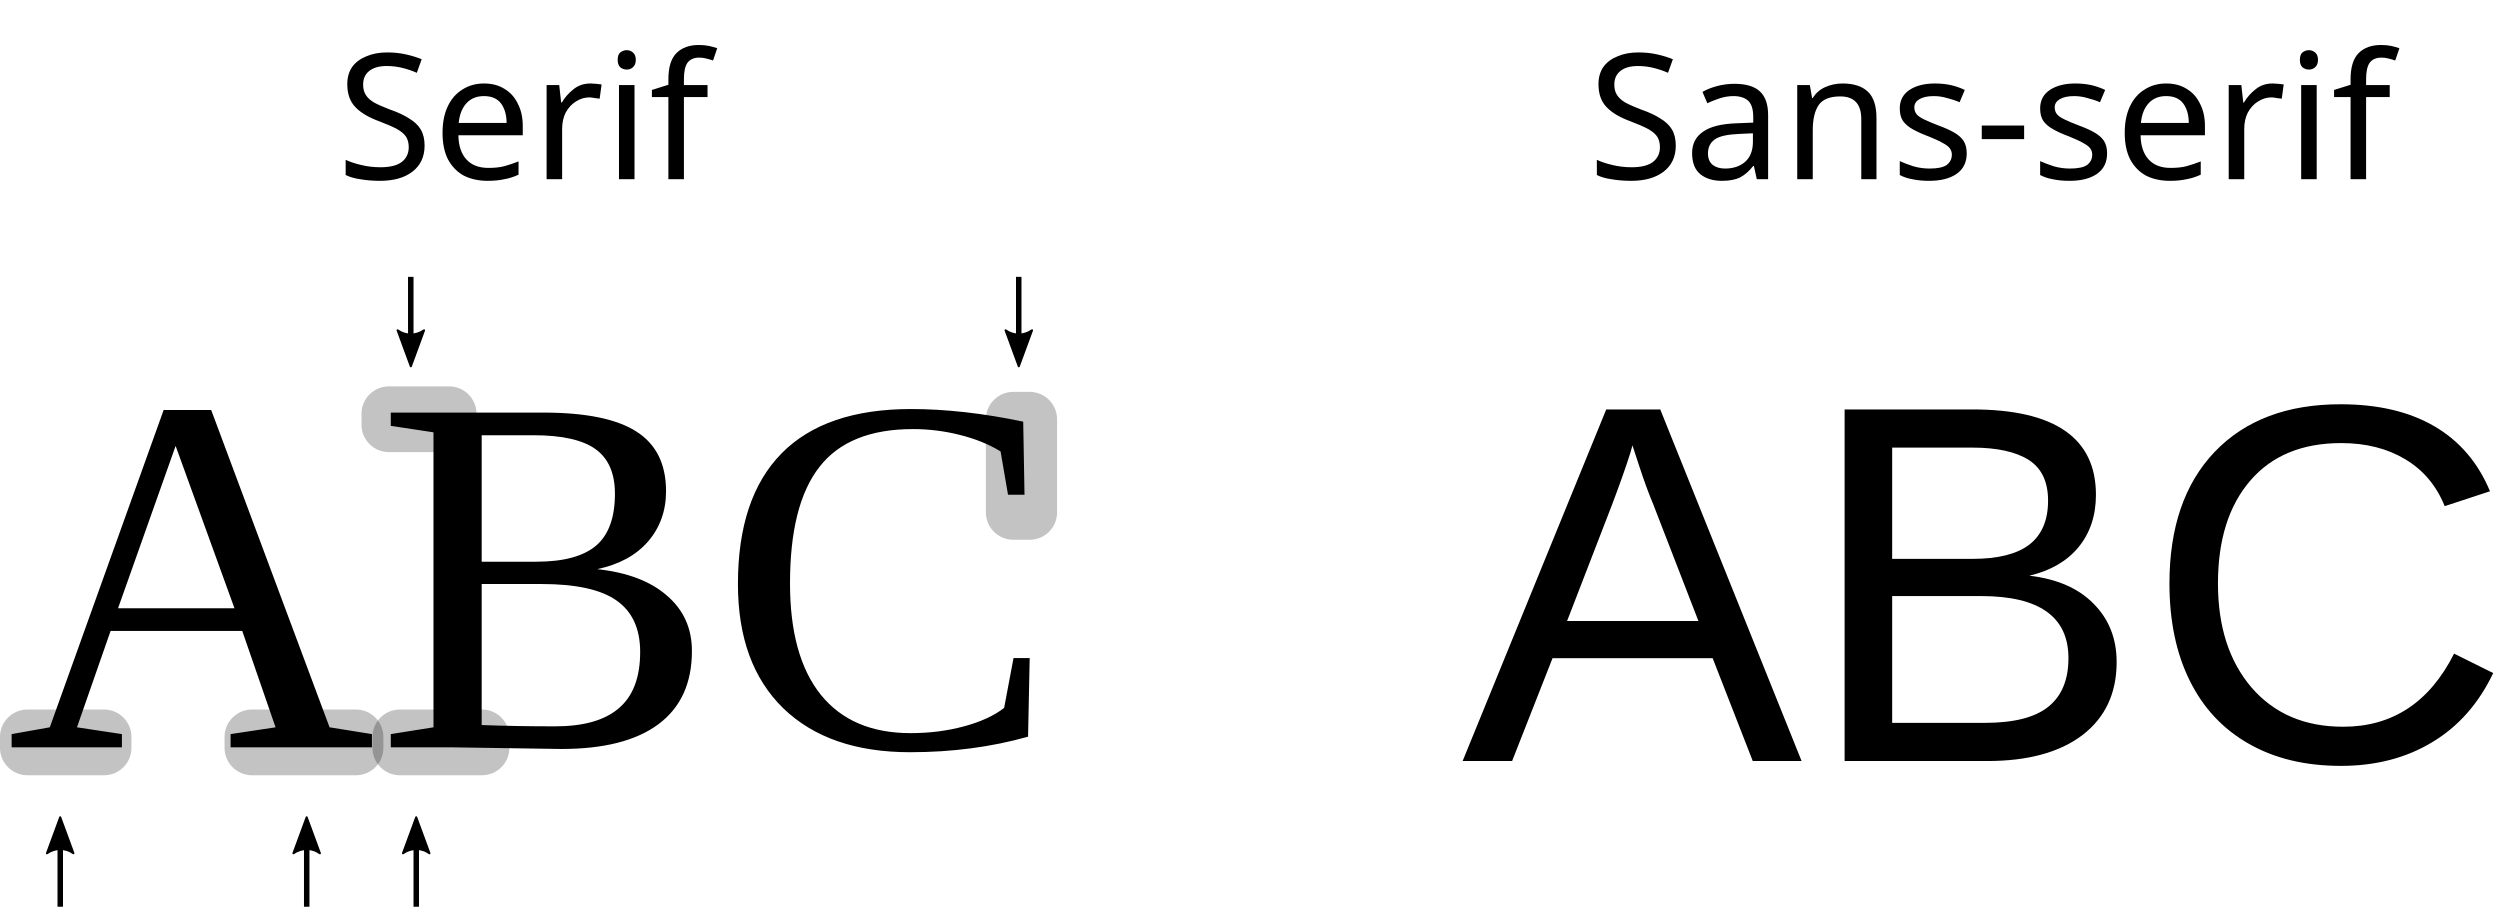
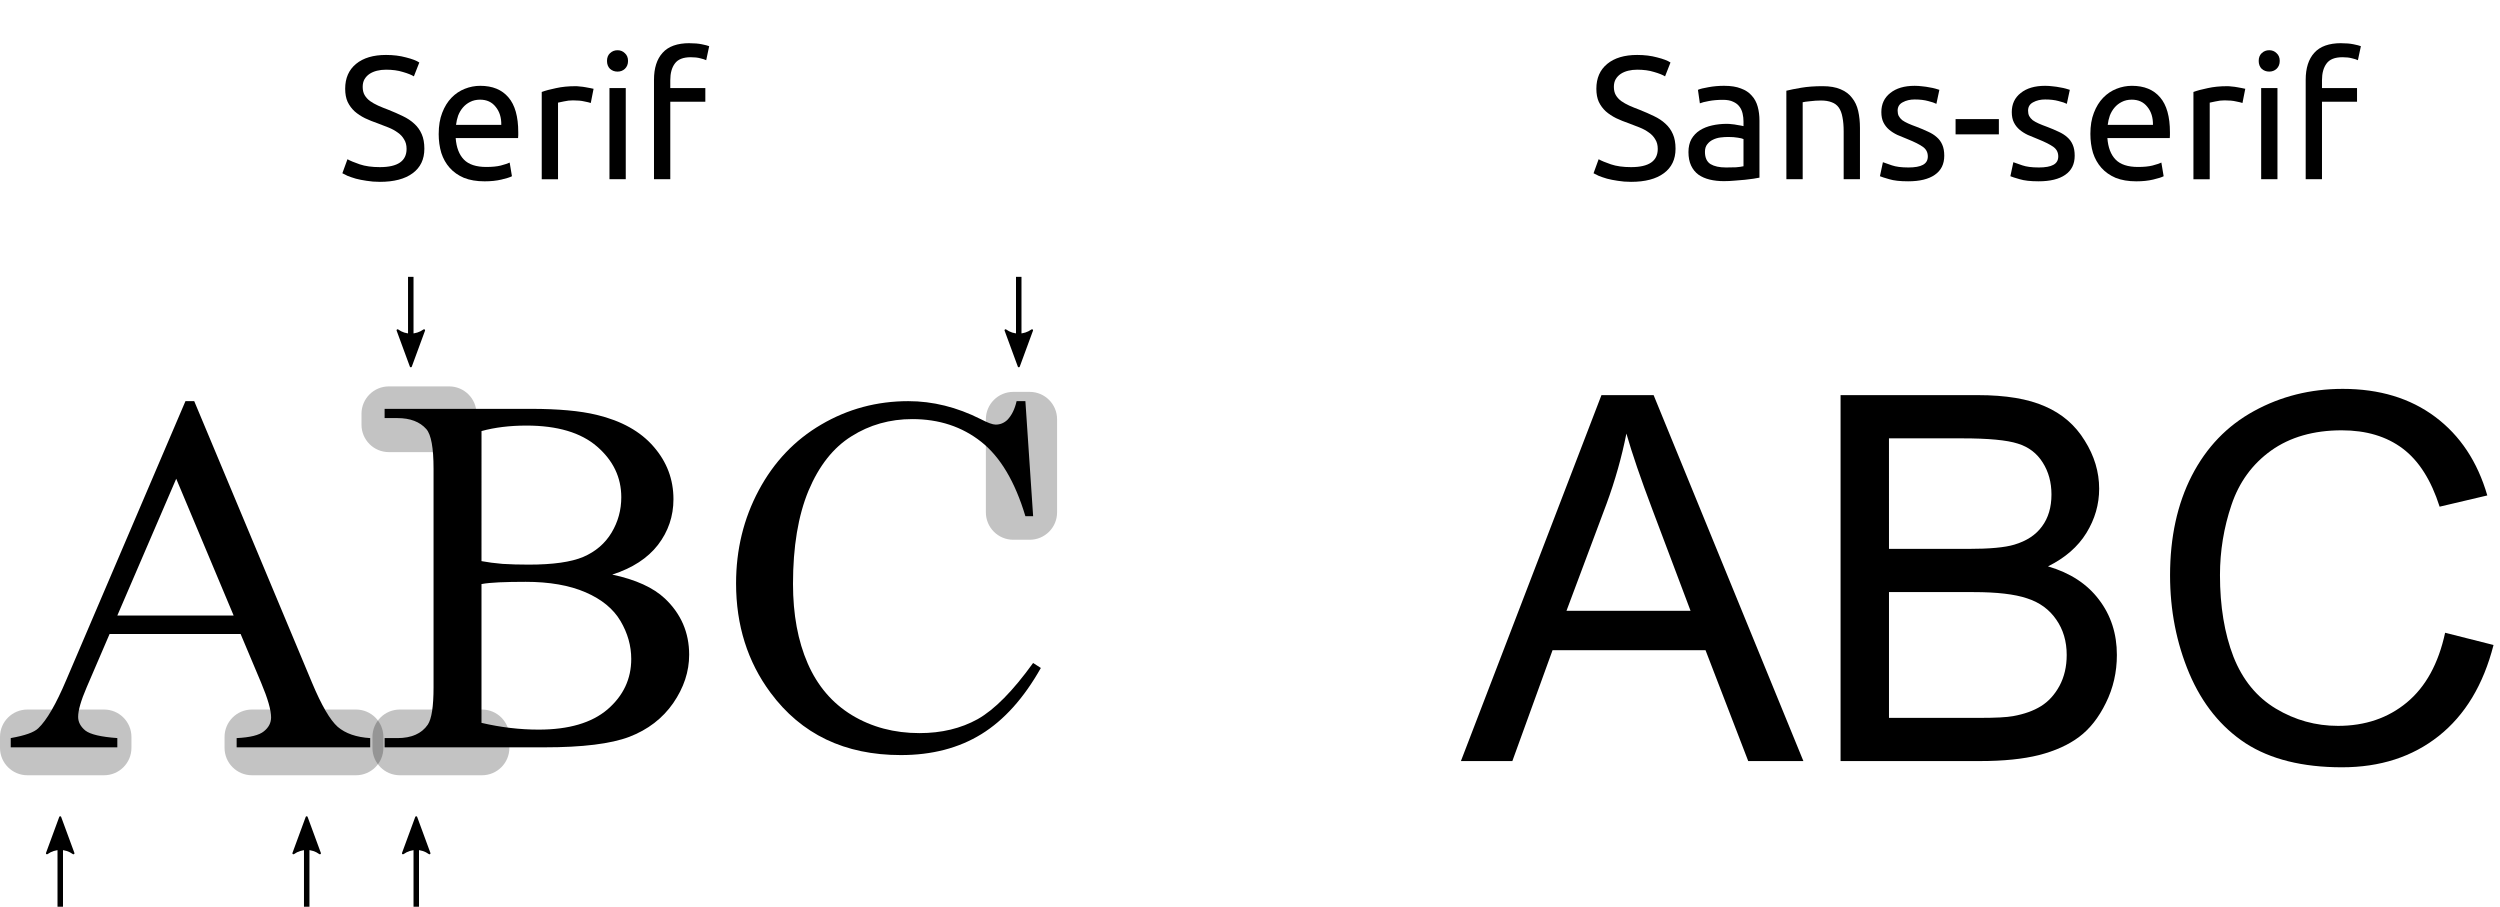
<svg xmlns="http://www.w3.org/2000/svg" width="456.445" height="165.547" viewBox="0 0 120.768 43.801" version="1.1" id="svg8">
  <defs id="defs2">
    <marker style="overflow:visible" id="marker5405" refX="0" refY="0" orient="auto">
      <path transform="scale(0.6)" d="M 8.719,4.034 -2.207,0.016 8.719,-4.002 c -1.745,2.372 -1.735,5.617 -6e-7,8.035 z" style="fill:#000000;fill-opacity:1;fill-rule:evenodd;stroke:#000000;stroke-width:0.625;stroke-linejoin:round;stroke-opacity:1" id="path5403" />
    </marker>
    <marker style="overflow:visible" id="marker5347" refX="0" refY="0" orient="auto">
      <path transform="scale(0.6)" d="M 8.719,4.034 -2.207,0.016 8.719,-4.002 c -1.745,2.372 -1.735,5.617 -6e-7,8.035 z" style="fill:#000000;fill-opacity:1;fill-rule:evenodd;stroke:#000000;stroke-width:0.625;stroke-linejoin:round;stroke-opacity:1" id="path5345" />
    </marker>
    <marker orient="auto" refY="0" refX="0" id="marker5289" style="overflow:visible">
      <path id="path5287" style="fill:#000000;fill-opacity:1;fill-rule:evenodd;stroke:#000000;stroke-width:0.625;stroke-linejoin:round;stroke-opacity:1" d="M 8.719,4.034 -2.207,0.016 8.719,-4.002 c -1.745,2.372 -1.735,5.617 -6e-7,8.035 z" transform="scale(0.6)" />
    </marker>
    <marker style="overflow:visible" id="marker5223" refX="0" refY="0" orient="auto">
      <path transform="scale(-0.6)" d="M 8.719,4.034 -2.207,0.016 8.719,-4.002 c -1.745,2.372 -1.735,5.617 -6e-7,8.035 z" style="fill:#000000;fill-opacity:1;fill-rule:evenodd;stroke:#000000;stroke-width:0.625;stroke-linejoin:round;stroke-opacity:1" id="path5221" />
    </marker>
    <marker style="overflow:visible" id="marker5089" refX="0" refY="0" orient="auto">
      <path transform="scale(-0.6)" d="M 8.719,4.034 -2.207,0.016 8.719,-4.002 c -1.745,2.372 -1.735,5.617 -6e-7,8.035 z" style="fill:#000000;fill-opacity:1;fill-rule:evenodd;stroke:#000000;stroke-width:0.625;stroke-linejoin:round;stroke-opacity:1" id="path5087" />
    </marker>
    <marker style="overflow:visible" id="marker5005" refX="0" refY="0" orient="auto">
      <path transform="scale(0.6)" d="M 8.719,4.034 -2.207,0.016 8.719,-4.002 c -1.745,2.372 -1.735,5.617 -6e-7,8.035 z" style="fill:#000000;fill-opacity:1;fill-rule:evenodd;stroke:#000000;stroke-width:0.625;stroke-linejoin:round;stroke-opacity:1" id="path5003" />
    </marker>
    <marker orient="auto" refY="0" refX="0" id="Arrow2Mstart" style="overflow:visible">
      <path id="path4575" style="fill:#000000;fill-opacity:1;fill-rule:evenodd;stroke:#000000;stroke-width:0.625;stroke-linejoin:round;stroke-opacity:1" d="M 8.719,4.034 -2.207,0.016 8.719,-4.002 c -1.745,2.372 -1.735,5.617 -6e-7,8.035 z" transform="scale(0.6)" />
    </marker>
    <marker style="overflow:visible" id="marker4969" refX="0" refY="0" orient="auto">
      <path transform="matrix(-1.1,0,0,-1.1,-1.1,0)" d="M 8.719,4.034 -2.207,0.016 8.719,-4.002 c -1.745,2.372 -1.735,5.617 -6e-7,8.035 z" style="fill:#000000;fill-opacity:1;fill-rule:evenodd;stroke:#000000;stroke-width:0.625;stroke-linejoin:round;stroke-opacity:1" id="path4967" />
    </marker>
    <marker style="overflow:visible" id="marker4907" refX="0" refY="0" orient="auto">
      <path transform="matrix(-1.1,0,0,-1.1,-1.1,0)" d="M 8.719,4.034 -2.207,0.016 8.719,-4.002 c -1.745,2.372 -1.735,5.617 -6e-7,8.035 z" style="fill:#000000;fill-opacity:1;fill-rule:evenodd;stroke:#000000;stroke-width:0.625;stroke-linejoin:round;stroke-opacity:1" id="path4905" />
    </marker>
  </defs>
  <g id="layer1" transform="translate(0.2645823,-8.459517)">
-     <text xml:space="preserve" style="font-style:normal;font-variant:normal;font-weight:normal;font-stretch:normal;font-size:10.012px;line-height:12.515px;font-family:Ubuntu;-inkscape-font-specification:'Ubuntu, Normal';text-align:start;letter-spacing:0px;word-spacing:0px;writing-mode:lr-tb;text-anchor:start;fill:#000000;fill-opacity:1;stroke:none;stroke-width:0.501px;stroke-linecap:butt;stroke-linejoin:miter;stroke-opacity:1" x="70.345" y="45.224" id="text3684">
-       <tspan id="tspan3682" x="70.345" y="45.224" style="font-style:normal;font-variant:normal;font-weight:normal;font-stretch:normal;font-size:24.694px;font-family:Arial;-inkscape-font-specification:'Arial, Normal';font-variant-ligatures:normal;font-variant-caps:normal;font-variant-numeric:normal;font-feature-settings:normal;text-align:start;writing-mode:lr-tb;text-anchor:start;stroke-width:0.501px">ABC</tspan>
-     </text>
-     <text xml:space="preserve" style="font-style:normal;font-variant:normal;font-weight:normal;font-stretch:normal;font-size:9.231px;line-height:11.538px;font-family:Ubuntu;-inkscape-font-specification:'Ubuntu, Normal';text-align:start;letter-spacing:0px;word-spacing:0px;writing-mode:lr-tb;text-anchor:start;fill:#000000;fill-opacity:1;stroke:none;stroke-width:0.462px;stroke-linecap:butt;stroke-linejoin:miter;stroke-opacity:1" x="0.061" y="44.561" id="text3684-9">
-       <tspan id="tspan3682-6" x="0.061" y="44.561" style="font-style:normal;font-variant:normal;font-weight:normal;font-stretch:normal;font-size:24.694px;font-family:'Times New Roman';-inkscape-font-specification:'Times New Roman, Normal';font-variant-ligatures:normal;font-variant-caps:normal;font-variant-numeric:normal;font-feature-settings:normal;text-align:start;writing-mode:lr-tb;text-anchor:start;stroke-width:0.462px">ABC</tspan>
-     </text>
-     <text xml:space="preserve" style="font-style:normal;font-variant:normal;font-weight:normal;font-stretch:normal;font-size:5.292px;line-height:6.615px;font-family:Ubuntu;-inkscape-font-specification:'Ubuntu, Normal';text-align:start;letter-spacing:0px;word-spacing:0px;writing-mode:lr-tb;text-anchor:start;fill:#000000;fill-opacity:1;stroke:none;stroke-width:0.265px;stroke-linecap:butt;stroke-linejoin:miter;stroke-opacity:1" x="15.998" y="17.117" id="text3708">
-       <tspan id="tspan3706" x="15.998" y="17.117" style="font-style:normal;font-variant:normal;font-weight:normal;font-stretch:normal;font-size:8.467px;font-family:Ubuntu;-inkscape-font-specification:'Ubuntu, Normal';font-variant-ligatures:normal;font-variant-caps:normal;font-variant-numeric:normal;font-feature-settings:normal;text-align:start;writing-mode:lr-tb;text-anchor:start;stroke-width:0.265px">Serif</tspan>
-     </text>
-     <text xml:space="preserve" style="font-style:normal;font-variant:normal;font-weight:normal;font-stretch:normal;font-size:5.292px;line-height:6.615px;font-family:Ubuntu;-inkscape-font-specification:'Ubuntu, Normal';text-align:start;letter-spacing:0px;word-spacing:0px;writing-mode:lr-tb;text-anchor:start;fill:#000000;fill-opacity:1;stroke:none;stroke-width:0.265px;stroke-linecap:butt;stroke-linejoin:miter;stroke-opacity:1" x="76.439" y="17.117" id="text3708-4">
-       <tspan id="tspan3706-9" x="76.439" y="17.117" style="font-style:normal;font-variant:normal;font-weight:normal;font-stretch:normal;font-size:8.467px;font-family:Ubuntu;-inkscape-font-specification:'Ubuntu, Normal';font-variant-ligatures:normal;font-variant-caps:normal;font-variant-numeric:normal;font-feature-settings:normal;text-align:start;writing-mode:lr-tb;text-anchor:start;stroke-width:0.265px">Sans-serif</tspan>
-     </text>
+     <g aria-label="ABC" style="font-style:normal;font-variant:normal;font-weight:normal;font-stretch:normal;font-size:10.012px;line-height:12.515px;font-family:Ubuntu;-inkscape-font-specification:'Ubuntu, Normal';text-align:start;letter-spacing:0px;word-spacing:0px;writing-mode:lr-tb;text-anchor:start;fill:#000000;fill-opacity:1;stroke:none;stroke-width:0.501px;stroke-linecap:butt;stroke-linejoin:miter;stroke-opacity:1" id="text3684">
+       <path d="m 70.308,45.224 6.789,-17.677 h 2.52 l 7.235,17.677 H 84.187 L 82.125,39.87 h -7.391 l -1.941,5.354 z m 5.1,-7.259 h 5.993 l -1.845,-4.895 q -0.844,-2.231 -1.254,-3.666 -0.338,1.7 -0.953,3.376 z" style="font-style:normal;font-variant:normal;font-weight:normal;font-stretch:normal;font-size:24.694px;font-family:Arial;-inkscape-font-specification:'Arial, Normal';font-variant-ligatures:normal;font-variant-caps:normal;font-variant-numeric:normal;font-feature-settings:normal;text-align:start;writing-mode:lr-tb;text-anchor:start;stroke-width:0.501px" id="path3725" />
+       <path d="M 88.648,45.224 V 27.547 h 6.632 q 2.026,0 3.244,0.543 1.23,0.531 1.917,1.652 0.699,1.109 0.699,2.327 0,1.133 -0.615,2.134 -0.615,1.001 -1.857,1.616 1.604,0.47 2.46,1.604 0.868,1.133 0.868,2.677 0,1.242 -0.531,2.315 -0.518,1.061 -1.29,1.64 -0.772,0.579 -1.941,0.88 -1.158,0.289 -2.846,0.289 z m 2.339,-10.249 h 3.822 q 1.555,0 2.231,-0.205 0.892,-0.265 1.338,-0.88 0.458,-0.615 0.458,-1.543 0,-0.88 -0.422,-1.543 -0.422,-0.675 -1.206,-0.916 -0.784,-0.253 -2.689,-0.253 h -3.533 z m 0,8.163 h 4.401 q 1.133,0 1.592,-0.084 0.808,-0.145 1.35,-0.482 0.543,-0.338 0.892,-0.977 0.35,-0.651 0.35,-1.495 0,-0.989 -0.506,-1.712 -0.506,-0.736 -1.411,-1.025 -0.892,-0.301 -2.58,-0.301 h -4.088 z" style="font-style:normal;font-variant:normal;font-weight:normal;font-stretch:normal;font-size:24.694px;font-family:Arial;-inkscape-font-specification:'Arial, Normal';font-variant-ligatures:normal;font-variant-caps:normal;font-variant-numeric:normal;font-feature-settings:normal;text-align:start;writing-mode:lr-tb;text-anchor:start;stroke-width:0.501px" id="path3727" />
+       <path d="m 117.852,39.026 2.339,0.591 q -0.736,2.882 -2.653,4.401 -1.905,1.507 -4.666,1.507 -2.858,0 -4.654,-1.158 -1.785,-1.17 -2.725,-3.376 -0.928,-2.207 -0.928,-4.739 0,-2.761 1.049,-4.811 1.061,-2.062 3.002,-3.123 1.953,-1.073 4.293,-1.073 2.653,0 4.461,1.35 1.809,1.35 2.52,3.798 l -2.303,0.543 q -0.615,-1.929 -1.785,-2.809 -1.17,-0.88 -2.942,-0.88 -2.038,0 -3.412,0.977 -1.363,0.977 -1.917,2.629 -0.555,1.64 -0.555,3.388 0,2.255 0.651,3.943 0.663,1.676 2.05,2.508 1.387,0.832 3.002,0.832 1.965,0 3.328,-1.133 1.363,-1.133 1.845,-3.364 z" style="font-style:normal;font-variant:normal;font-weight:normal;font-stretch:normal;font-size:24.694px;font-family:Arial;-inkscape-font-specification:'Arial, Normal';font-variant-ligatures:normal;font-variant-caps:normal;font-variant-numeric:normal;font-feature-settings:normal;text-align:start;writing-mode:lr-tb;text-anchor:start;stroke-width:0.501px" id="path3729" />
+     </g>
+     <g aria-label="ABC" style="font-style:normal;font-variant:normal;font-weight:normal;font-stretch:normal;font-size:9.231px;line-height:11.538px;font-family:Ubuntu;-inkscape-font-specification:'Ubuntu, Normal';text-align:start;letter-spacing:0px;word-spacing:0px;writing-mode:lr-tb;text-anchor:start;fill:#000000;fill-opacity:1;stroke:none;stroke-width:0.462px;stroke-linecap:butt;stroke-linejoin:miter;stroke-opacity:1" id="text3684-9">
+       <path d="M 11.359,39.086 H 5.029 l -1.109,2.58 q -0.41,0.953 -0.41,1.423 0,0.374 0.35,0.663 0.362,0.277 1.543,0.362 v 0.446 H 0.254 v -0.446 Q 1.279,43.934 1.58,43.644 2.195,43.065 2.943,41.293 L 8.695,27.836 H 9.117 L 14.808,41.438 q 0.687,1.64 1.242,2.134 0.567,0.482 1.568,0.543 v 0.446 h -6.451 v -0.446 q 0.977,-0.048 1.314,-0.326 0.35,-0.277 0.35,-0.675 0,-0.531 -0.482,-1.676 z M 11.022,38.194 8.248,31.586 5.403,38.194 Z" style="font-style:normal;font-variant:normal;font-weight:normal;font-stretch:normal;font-size:24.694px;font-family:'Times New Roman';-inkscape-font-specification:'Times New Roman, Normal';font-variant-ligatures:normal;font-variant-caps:normal;font-variant-numeric:normal;font-feature-settings:normal;text-align:start;writing-mode:lr-tb;text-anchor:start;stroke-width:0.462px" id="path3732" />
+       <path d="m 29.313,36.217 q 1.7,0.362 2.544,1.158 1.17,1.109 1.17,2.713 0,1.218 -0.772,2.339 -0.772,1.109 -2.122,1.628 -1.338,0.506 -4.1,0.506 h -7.717 v -0.446 h 0.615 q 1.025,0 1.471,-0.651 0.277,-0.422 0.277,-1.797 V 31.104 q 0,-1.519 -0.35,-1.917 -0.47,-0.531 -1.399,-0.531 h -0.615 v -0.446 H 25.383 q 1.977,0 3.171,0.289 1.809,0.434 2.761,1.543 0.953,1.097 0.953,2.532 0,1.23 -0.748,2.207 -0.748,0.965 -2.207,1.435 z m -6.318,-0.651 q 0.446,0.084 1.013,0.133 0.579,0.036 1.266,0.036 1.76,0 2.641,-0.374 0.892,-0.386 1.363,-1.17 0.47,-0.784 0.47,-1.712 0,-1.435 -1.17,-2.448 -1.17,-1.013 -3.412,-1.013 -1.206,0 -2.17,0.265 z m 0,7.813 q 1.399,0.326 2.761,0.326 2.182,0 3.328,-0.977 1.145,-0.989 1.145,-2.436 0,-0.953 -0.518,-1.833 -0.518,-0.88 -1.688,-1.387 -1.17,-0.506 -2.894,-0.506 -0.748,0 -1.278,0.024 -0.531,0.024 -0.856,0.084 z" style="font-style:normal;font-variant:normal;font-weight:normal;font-stretch:normal;font-size:24.694px;font-family:'Times New Roman';-inkscape-font-specification:'Times New Roman, Normal';font-variant-ligatures:normal;font-variant-caps:normal;font-variant-numeric:normal;font-feature-settings:normal;text-align:start;writing-mode:lr-tb;text-anchor:start;stroke-width:0.462px" id="path3734" />
+       <path d="m 49.269,27.836 0.374,5.559 h -0.374 q -0.748,-2.496 -2.134,-3.593 -1.387,-1.097 -3.328,-1.097 -1.628,0 -2.942,0.832 -1.314,0.82 -2.074,2.629 -0.748,1.809 -0.748,4.498 0,2.219 0.711,3.846 0.711,1.628 2.134,2.496 1.435,0.868 3.268,0.868 1.592,0 2.809,-0.675 1.218,-0.687 2.677,-2.713 l 0.374,0.241 q -1.23,2.182 -2.87,3.195 -1.64,1.013 -3.895,1.013 -4.063,0 -6.294,-3.014 -1.664,-2.243 -1.664,-5.281 0,-2.448 1.097,-4.498 1.097,-2.05 3.014,-3.171 1.929,-1.133 4.208,-1.133 1.773,0 3.497,0.868 0.506,0.265 0.723,0.265 0.326,0 0.567,-0.229 0.314,-0.326 0.446,-0.904 z" style="font-style:normal;font-variant:normal;font-weight:normal;font-stretch:normal;font-size:24.694px;font-family:'Times New Roman';-inkscape-font-specification:'Times New Roman, Normal';font-variant-ligatures:normal;font-variant-caps:normal;font-variant-numeric:normal;font-feature-settings:normal;text-align:start;writing-mode:lr-tb;text-anchor:start;stroke-width:0.462px" id="path3736" />
+     </g>
+     <g aria-label="Serif" style="font-style:normal;font-variant:normal;font-weight:normal;font-stretch:normal;font-size:5.292px;line-height:6.615px;font-family:Ubuntu;-inkscape-font-specification:'Ubuntu, Normal';text-align:start;letter-spacing:0px;word-spacing:0px;writing-mode:lr-tb;text-anchor:start;fill:#000000;fill-opacity:1;stroke:none;stroke-width:0.265px;stroke-linecap:butt;stroke-linejoin:miter;stroke-opacity:1" id="text3708">
+       <path d="m 18.089,16.533 q 1.287,0 1.287,-0.881 0,-0.271 -0.119,-0.457 -0.11,-0.195 -0.305,-0.33 -0.195,-0.144 -0.449,-0.246 -0.246,-0.102 -0.525,-0.203 -0.322,-0.11 -0.61,-0.246 -0.288,-0.144 -0.5,-0.33 -0.212,-0.195 -0.339,-0.457 -0.119,-0.262 -0.119,-0.635 0,-0.77 0.525,-1.202 0.525,-0.432 1.448,-0.432 0.533,0 0.965,0.119 0.44,0.11 0.643,0.246 l -0.262,0.669 q -0.178,-0.11 -0.533,-0.212 -0.347,-0.11 -0.813,-0.11 -0.237,0 -0.44,0.051 -0.203,0.051 -0.356,0.152 -0.152,0.102 -0.246,0.262 -0.085,0.152 -0.085,0.364 0,0.237 0.093,0.398 0.093,0.161 0.262,0.288 0.169,0.119 0.389,0.22 0.229,0.102 0.5,0.203 0.381,0.152 0.694,0.305 0.322,0.152 0.55,0.364 0.237,0.212 0.364,0.508 0.127,0.288 0.127,0.703 0,0.77 -0.567,1.185 -0.559,0.415 -1.583,0.415 -0.347,0 -0.643,-0.051 -0.288,-0.042 -0.516,-0.102 -0.229,-0.068 -0.398,-0.135 -0.161,-0.076 -0.254,-0.127 l 0.246,-0.677 q 0.195,0.11 0.593,0.246 0.398,0.135 0.974,0.135 z" style="font-style:normal;font-variant:normal;font-weight:normal;font-stretch:normal;font-size:8.467px;font-family:Ubuntu;-inkscape-font-specification:'Ubuntu, Normal';font-variant-ligatures:normal;font-variant-caps:normal;font-variant-numeric:normal;font-feature-settings:normal;text-align:start;writing-mode:lr-tb;text-anchor:start;stroke-width:0.265px" id="path3760" />
+       <path d="m 20.928,14.925 q 0,-0.584 0.169,-1.016 0.169,-0.44 0.449,-0.728 0.279,-0.288 0.643,-0.432 0.364,-0.144 0.745,-0.144 0.889,0 1.363,0.559 0.474,0.55 0.474,1.685 0,0.051 0,0.135 0,0.076 -0.009,0.144 h -3.014 q 0.051,0.686 0.398,1.041 0.347,0.356 1.084,0.356 0.415,0 0.694,-0.068 0.288,-0.076 0.432,-0.144 l 0.11,0.66 q -0.144,0.076 -0.508,0.161 -0.356,0.085 -0.813,0.085 -0.576,0 -0.999,-0.169 -0.415,-0.178 -0.686,-0.483 -0.271,-0.305 -0.406,-0.72 -0.127,-0.423 -0.127,-0.923 z m 3.023,-0.432 q 0.009,-0.533 -0.271,-0.872 -0.271,-0.347 -0.754,-0.347 -0.271,0 -0.483,0.11 -0.203,0.102 -0.347,0.271 -0.144,0.169 -0.229,0.389 -0.076,0.22 -0.102,0.449 z" style="font-style:normal;font-variant:normal;font-weight:normal;font-stretch:normal;font-size:8.467px;font-family:Ubuntu;-inkscape-font-specification:'Ubuntu, Normal';font-variant-ligatures:normal;font-variant-caps:normal;font-variant-numeric:normal;font-feature-settings:normal;text-align:start;writing-mode:lr-tb;text-anchor:start;stroke-width:0.265px" id="path3762" />
+       <path d="m 27.528,12.622 q 0.102,0 0.229,0.017 0.135,0.009 0.262,0.034 0.127,0.017 0.229,0.042 0.11,0.017 0.161,0.034 l -0.135,0.686 q -0.093,-0.034 -0.313,-0.076 -0.212,-0.051 -0.55,-0.051 -0.22,0 -0.44,0.051 -0.212,0.042 -0.279,0.059 v 3.7 h -0.787 v -4.216 q 0.279,-0.102 0.694,-0.186 0.415,-0.093 0.931,-0.093 z" style="font-style:normal;font-variant:normal;font-weight:normal;font-stretch:normal;font-size:8.467px;font-family:Ubuntu;-inkscape-font-specification:'Ubuntu, Normal';font-variant-ligatures:normal;font-variant-caps:normal;font-variant-numeric:normal;font-feature-settings:normal;text-align:start;writing-mode:lr-tb;text-anchor:start;stroke-width:0.265px" id="path3764" />
+       <path d="m 29.964,17.117 h -0.787 v -4.403 h 0.787 z M 29.566,11.919 q -0.212,0 -0.364,-0.135 -0.144,-0.144 -0.144,-0.381 0,-0.237 0.144,-0.373 0.152,-0.144 0.364,-0.144 0.212,0 0.356,0.144 0.152,0.135 0.152,0.373 0,0.237 -0.152,0.381 -0.144,0.135 -0.356,0.135 z" style="font-style:normal;font-variant:normal;font-weight:normal;font-stretch:normal;font-size:8.467px;font-family:Ubuntu;-inkscape-font-specification:'Ubuntu, Normal';font-variant-ligatures:normal;font-variant-caps:normal;font-variant-numeric:normal;font-feature-settings:normal;text-align:start;writing-mode:lr-tb;text-anchor:start;stroke-width:0.265px" id="path3766" />
+       <path d="m 33.045,10.547 q 0.347,0 0.593,0.051 0.254,0.051 0.356,0.093 l -0.144,0.677 q -0.102,-0.051 -0.288,-0.093 -0.186,-0.051 -0.457,-0.051 -0.55,0 -0.77,0.305 -0.22,0.296 -0.22,0.804 v 0.381 h 1.693 v 0.66 h -1.693 v 3.742 h -0.787 v -4.801 q 0,-0.847 0.415,-1.304 0.415,-0.466 1.304,-0.466 z" style="font-style:normal;font-variant:normal;font-weight:normal;font-stretch:normal;font-size:8.467px;font-family:Ubuntu;-inkscape-font-specification:'Ubuntu, Normal';font-variant-ligatures:normal;font-variant-caps:normal;font-variant-numeric:normal;font-feature-settings:normal;text-align:start;writing-mode:lr-tb;text-anchor:start;stroke-width:0.265px" id="path3768" />
+     </g>
+     <g aria-label="Sans-serif" style="font-style:normal;font-variant:normal;font-weight:normal;font-stretch:normal;font-size:5.292px;line-height:6.615px;font-family:Ubuntu;-inkscape-font-specification:'Ubuntu, Normal';text-align:start;letter-spacing:0px;word-spacing:0px;writing-mode:lr-tb;text-anchor:start;fill:#000000;fill-opacity:1;stroke:none;stroke-width:0.265px;stroke-linecap:butt;stroke-linejoin:miter;stroke-opacity:1" id="text3708-4">
+       <path d="m 78.53,16.533 q 1.287,0 1.287,-0.881 0,-0.271 -0.119,-0.457 -0.11,-0.195 -0.305,-0.33 -0.195,-0.144 -0.449,-0.246 -0.246,-0.102 -0.525,-0.203 -0.322,-0.11 -0.61,-0.246 -0.288,-0.144 -0.5,-0.33 -0.212,-0.195 -0.339,-0.457 -0.119,-0.262 -0.119,-0.635 0,-0.77 0.525,-1.202 0.525,-0.432 1.448,-0.432 0.533,0 0.965,0.119 0.44,0.11 0.643,0.246 l -0.262,0.669 q -0.178,-0.11 -0.533,-0.212 -0.347,-0.11 -0.813,-0.11 -0.237,0 -0.44,0.051 -0.203,0.051 -0.356,0.152 -0.152,0.102 -0.246,0.262 -0.085,0.152 -0.085,0.364 0,0.237 0.093,0.398 0.093,0.161 0.262,0.288 0.169,0.119 0.389,0.22 0.229,0.102 0.5,0.203 0.381,0.152 0.694,0.305 0.322,0.152 0.55,0.364 0.237,0.212 0.364,0.508 0.127,0.288 0.127,0.703 0,0.77 -0.567,1.185 -0.559,0.415 -1.583,0.415 -0.347,0 -0.643,-0.051 -0.288,-0.042 -0.516,-0.102 -0.229,-0.068 -0.398,-0.135 -0.161,-0.076 -0.254,-0.127 l 0.246,-0.677 q 0.195,0.11 0.593,0.246 0.398,0.135 0.974,0.135 z" style="font-style:normal;font-variant:normal;font-weight:normal;font-stretch:normal;font-size:8.467px;font-family:Ubuntu;-inkscape-font-specification:'Ubuntu, Normal';font-variant-ligatures:normal;font-variant-caps:normal;font-variant-numeric:normal;font-feature-settings:normal;text-align:start;writing-mode:lr-tb;text-anchor:start;stroke-width:0.265px" id="path3739" />
+       <path d="m 83.104,16.55 q 0.279,0 0.491,-0.009 0.22,-0.017 0.364,-0.051 v -1.312 q -0.085,-0.042 -0.279,-0.068 -0.186,-0.034 -0.457,-0.034 -0.178,0 -0.381,0.025 -0.195,0.025 -0.364,0.11 -0.161,0.076 -0.271,0.22 -0.11,0.135 -0.11,0.364 0,0.423 0.271,0.593 0.271,0.161 0.737,0.161 z m -0.068,-3.945 q 0.474,0 0.796,0.127 0.33,0.119 0.525,0.347 0.203,0.22 0.288,0.533 0.085,0.305 0.085,0.677 v 2.752 q -0.102,0.017 -0.288,0.051 -0.178,0.025 -0.406,0.051 -0.229,0.025 -0.5,0.042 -0.262,0.025 -0.525,0.025 -0.373,0 -0.686,-0.076 -0.313,-0.076 -0.542,-0.237 -0.229,-0.169 -0.356,-0.44 -0.127,-0.271 -0.127,-0.652 0,-0.364 0.144,-0.627 0.152,-0.262 0.406,-0.423 0.254,-0.161 0.593,-0.237 0.339,-0.076 0.711,-0.076 0.119,0 0.246,0.017 0.127,0.009 0.237,0.034 0.119,0.017 0.203,0.034 0.085,0.017 0.119,0.025 v -0.22 q 0,-0.195 -0.042,-0.381 -0.042,-0.195 -0.152,-0.339 -0.11,-0.152 -0.305,-0.237 -0.186,-0.093 -0.491,-0.093 -0.389,0 -0.686,0.059 -0.288,0.051 -0.432,0.11 l -0.093,-0.652 q 0.152,-0.068 0.508,-0.127 0.356,-0.068 0.77,-0.068 z" style="font-style:normal;font-variant:normal;font-weight:normal;font-stretch:normal;font-size:8.467px;font-family:Ubuntu;-inkscape-font-specification:'Ubuntu, Normal';font-variant-ligatures:normal;font-variant-caps:normal;font-variant-numeric:normal;font-feature-settings:normal;text-align:start;writing-mode:lr-tb;text-anchor:start;stroke-width:0.265px" id="path3741" />
+       <path d="m 86.029,12.842 q 0.271,-0.068 0.72,-0.144 0.449,-0.076 1.033,-0.076 0.525,0 0.872,0.152 0.347,0.144 0.55,0.415 0.212,0.262 0.296,0.635 0.085,0.373 0.085,0.821 v 2.472 h -0.787 v -2.303 q 0,-0.406 -0.059,-0.694 -0.051,-0.288 -0.178,-0.466 -0.127,-0.178 -0.339,-0.254 -0.212,-0.085 -0.525,-0.085 -0.127,0 -0.262,0.009 -0.135,0.009 -0.262,0.025 -0.119,0.009 -0.22,0.025 -0.093,0.017 -0.135,0.025 v 3.717 h -0.787 z" style="font-style:normal;font-variant:normal;font-weight:normal;font-stretch:normal;font-size:8.467px;font-family:Ubuntu;-inkscape-font-specification:'Ubuntu, Normal';font-variant-ligatures:normal;font-variant-caps:normal;font-variant-numeric:normal;font-feature-settings:normal;text-align:start;writing-mode:lr-tb;text-anchor:start;stroke-width:0.265px" id="path3743" />
+       <path d="m 91.915,16.55 q 0.483,0 0.711,-0.127 0.237,-0.127 0.237,-0.406 0,-0.288 -0.229,-0.457 -0.229,-0.169 -0.754,-0.381 -0.254,-0.102 -0.491,-0.203 -0.229,-0.11 -0.398,-0.254 -0.169,-0.144 -0.271,-0.347 -0.102,-0.203 -0.102,-0.5 0,-0.584 0.432,-0.923 0.432,-0.347 1.177,-0.347 0.186,0 0.373,0.025 0.186,0.017 0.347,0.051 0.161,0.025 0.279,0.059 0.127,0.034 0.195,0.059 l -0.144,0.677 q -0.127,-0.068 -0.398,-0.135 -0.271,-0.076 -0.652,-0.076 -0.33,0 -0.576,0.135 -0.246,0.127 -0.246,0.406 0,0.144 0.051,0.254 0.059,0.11 0.169,0.203 0.119,0.085 0.288,0.161 0.169,0.076 0.406,0.161 0.313,0.119 0.559,0.237 0.246,0.11 0.415,0.262 0.178,0.152 0.271,0.373 0.093,0.212 0.093,0.525 0,0.61 -0.457,0.923 -0.449,0.313 -1.287,0.313 -0.584,0 -0.914,-0.102 -0.33,-0.093 -0.449,-0.144 l 0.144,-0.677 q 0.135,0.051 0.432,0.152 0.296,0.102 0.787,0.102 z" style="font-style:normal;font-variant:normal;font-weight:normal;font-stretch:normal;font-size:8.467px;font-family:Ubuntu;-inkscape-font-specification:'Ubuntu, Normal';font-variant-ligatures:normal;font-variant-caps:normal;font-variant-numeric:normal;font-feature-settings:normal;text-align:start;writing-mode:lr-tb;text-anchor:start;stroke-width:0.265px" id="path3745" />
+       <path d="m 94.204,14.213 h 2.091 v 0.737 h -2.091 z" style="font-style:normal;font-variant:normal;font-weight:normal;font-stretch:normal;font-size:8.467px;font-family:Ubuntu;-inkscape-font-specification:'Ubuntu, Normal';font-variant-ligatures:normal;font-variant-caps:normal;font-variant-numeric:normal;font-feature-settings:normal;text-align:start;writing-mode:lr-tb;text-anchor:start;stroke-width:0.265px" id="path3747" />
+       <path d="m 98.216,16.55 q 0.483,0 0.711,-0.127 0.237,-0.127 0.237,-0.406 0,-0.288 -0.229,-0.457 -0.229,-0.169 -0.754,-0.381 -0.254,-0.102 -0.491,-0.203 -0.229,-0.11 -0.398,-0.254 -0.169,-0.144 -0.271,-0.347 -0.102,-0.203 -0.102,-0.5 0,-0.584 0.432,-0.923 0.432,-0.347 1.177,-0.347 0.186,0 0.373,0.025 0.186,0.017 0.347,0.051 0.161,0.025 0.279,0.059 0.127,0.034 0.195,0.059 l -0.144,0.677 q -0.127,-0.068 -0.398,-0.135 -0.271,-0.076 -0.652,-0.076 -0.33,0 -0.576,0.135 -0.246,0.127 -0.246,0.406 0,0.144 0.051,0.254 0.059,0.11 0.169,0.203 0.119,0.085 0.288,0.161 0.169,0.076 0.406,0.161 0.313,0.119 0.559,0.237 0.246,0.11 0.415,0.262 0.178,0.152 0.271,0.373 0.093,0.212 0.093,0.525 0,0.61 -0.457,0.923 -0.449,0.313 -1.287,0.313 -0.584,0 -0.914,-0.102 -0.33,-0.093 -0.449,-0.144 l 0.144,-0.677 q 0.135,0.051 0.432,0.152 0.296,0.102 0.787,0.102 z" style="font-style:normal;font-variant:normal;font-weight:normal;font-stretch:normal;font-size:8.467px;font-family:Ubuntu;-inkscape-font-specification:'Ubuntu, Normal';font-variant-ligatures:normal;font-variant-caps:normal;font-variant-numeric:normal;font-feature-settings:normal;text-align:start;writing-mode:lr-tb;text-anchor:start;stroke-width:0.265px" id="path3749" />
+       <path d="m 100.716,14.925 q 0,-0.584 0.169,-1.016 0.169,-0.44 0.449,-0.728 0.279,-0.288 0.643,-0.432 0.364,-0.144 0.745,-0.144 0.889,0 1.363,0.559 0.474,0.55 0.474,1.685 0,0.051 0,0.135 0,0.076 -0.008,0.144 h -3.014 q 0.051,0.686 0.398,1.041 0.347,0.356 1.084,0.356 0.415,0 0.694,-0.068 0.288,-0.076 0.432,-0.144 l 0.11,0.66 q -0.144,0.076 -0.508,0.161 -0.356,0.085 -0.813,0.085 -0.576,0 -0.999,-0.169 -0.415,-0.178 -0.686,-0.483 -0.271,-0.305 -0.406,-0.72 -0.127,-0.423 -0.127,-0.923 z m 3.023,-0.432 q 0.008,-0.533 -0.271,-0.872 -0.271,-0.347 -0.754,-0.347 -0.271,0 -0.483,0.11 -0.203,0.102 -0.347,0.271 -0.144,0.169 -0.229,0.389 -0.076,0.22 -0.102,0.449 z" style="font-style:normal;font-variant:normal;font-weight:normal;font-stretch:normal;font-size:8.467px;font-family:Ubuntu;-inkscape-font-specification:'Ubuntu, Normal';font-variant-ligatures:normal;font-variant-caps:normal;font-variant-numeric:normal;font-feature-settings:normal;text-align:start;writing-mode:lr-tb;text-anchor:start;stroke-width:0.265px" id="path3751" />
+       <path d="m 107.317,12.622 q 0.102,0 0.229,0.017 0.135,0.009 0.262,0.034 0.127,0.017 0.229,0.042 0.11,0.017 0.161,0.034 l -0.135,0.686 q -0.093,-0.034 -0.313,-0.076 -0.212,-0.051 -0.55,-0.051 -0.22,0 -0.44,0.051 -0.212,0.042 -0.279,0.059 v 3.7 h -0.787 v -4.216 q 0.279,-0.102 0.694,-0.186 0.415,-0.093 0.931,-0.093 z" style="font-style:normal;font-variant:normal;font-weight:normal;font-stretch:normal;font-size:8.467px;font-family:Ubuntu;-inkscape-font-specification:'Ubuntu, Normal';font-variant-ligatures:normal;font-variant-caps:normal;font-variant-numeric:normal;font-feature-settings:normal;text-align:start;writing-mode:lr-tb;text-anchor:start;stroke-width:0.265px" id="path3753" />
+       <path d="m 109.753,17.117 h -0.787 v -4.403 h 0.787 z m -0.398,-5.199 q -0.212,0 -0.364,-0.135 -0.144,-0.144 -0.144,-0.381 0,-0.237 0.144,-0.373 0.152,-0.144 0.364,-0.144 0.212,0 0.356,0.144 0.152,0.135 0.152,0.373 0,0.237 -0.152,0.381 -0.144,0.135 -0.356,0.135 z" style="font-style:normal;font-variant:normal;font-weight:normal;font-stretch:normal;font-size:8.467px;font-family:Ubuntu;-inkscape-font-specification:'Ubuntu, Normal';font-variant-ligatures:normal;font-variant-caps:normal;font-variant-numeric:normal;font-feature-settings:normal;text-align:start;writing-mode:lr-tb;text-anchor:start;stroke-width:0.265px" id="path3755" />
+       <path d="m 112.834,10.547 q 0.347,0 0.593,0.051 0.254,0.051 0.356,0.093 l -0.144,0.677 q -0.102,-0.051 -0.288,-0.093 -0.186,-0.051 -0.457,-0.051 -0.55,0 -0.77,0.305 -0.22,0.296 -0.22,0.804 v 0.381 h 1.693 v 0.66 h -1.693 v 3.742 h -0.787 v -4.801 q 0,-0.847 0.415,-1.304 0.415,-0.466 1.304,-0.466 z" style="font-style:normal;font-variant:normal;font-weight:normal;font-stretch:normal;font-size:8.467px;font-family:Ubuntu;-inkscape-font-specification:'Ubuntu, Normal';font-variant-ligatures:normal;font-variant-caps:normal;font-variant-numeric:normal;font-feature-settings:normal;text-align:start;writing-mode:lr-tb;text-anchor:start;stroke-width:0.265px" id="path3757" />
+     </g>
    <path style="fill:none;fill-rule:evenodd;stroke:#000000;stroke-width:0.265px;stroke-linecap:butt;stroke-linejoin:miter;stroke-opacity:1;marker-start:url(#marker5347)" d="m 2.646,48.292 v 3.969" id="path4875" />
    <path style="fill:none;fill-rule:evenodd;stroke:#000000;stroke-width:0.265px;stroke-linecap:butt;stroke-linejoin:miter;stroke-opacity:1;marker-start:url(#marker5289)" d="m 14.552,48.292 v 3.969" id="path4877" />
    <path style="fill:none;fill-rule:evenodd;stroke:#000000;stroke-width:0.265px;stroke-linecap:butt;stroke-linejoin:miter;stroke-opacity:1;marker-start:url(#marker5405)" d="m 19.844,48.292 v 3.969" id="path4879" />
    <path style="fill:none;fill-rule:evenodd;stroke:#000000;stroke-width:0.265px;stroke-linecap:butt;stroke-linejoin:miter;stroke-opacity:1;marker-start:url(#Arrow2Mstart)" d="m 19.579,25.802 v -3.969" id="path4881" />
    <path style="fill:none;fill-rule:evenodd;stroke:#000000;stroke-width:0.265px;stroke-linecap:butt;stroke-linejoin:miter;stroke-opacity:1;marker-start:url(#marker5005)" d="m 48.948,25.802 v -3.969" id="path4883" />
    <rect style="opacity:0.235;fill:#000000;fill-opacity:1;fill-rule:evenodd;stroke:none;stroke-width:0.265;stroke-linecap:square;stroke-miterlimit:4;stroke-dasharray:none;stroke-dashoffset:0;stroke-opacity:1;paint-order:normal" id="rect5485" width="6.35" height="3.175" x="-0.265" y="42.735" ry="1.323" />
    <rect style="opacity:0.235;fill:#000000;fill-opacity:1;fill-rule:evenodd;stroke:none;stroke-width:0.265;stroke-linecap:square;stroke-miterlimit:4;stroke-dasharray:none;stroke-dashoffset:0;stroke-opacity:1;paint-order:normal" id="rect5487" width="7.673" height="3.175" x="10.583" y="42.735" ry="1.323" />
    <rect style="opacity:0.235;fill:#000000;fill-opacity:1;fill-rule:evenodd;stroke:none;stroke-width:0.265;stroke-linecap:square;stroke-miterlimit:4;stroke-dasharray:none;stroke-dashoffset:0;stroke-opacity:1;paint-order:normal" id="rect5493" width="3.44" height="7.144" x="47.36" y="27.39" ry="1.323" />
    <rect style="opacity:0.235;fill:#000000;fill-opacity:1;fill-rule:evenodd;stroke:none;stroke-width:0.265;stroke-linecap:square;stroke-miterlimit:4;stroke-dasharray:none;stroke-dashoffset:0;stroke-opacity:1;paint-order:normal" id="rect5487-6" width="6.615" height="3.175" x="17.727" y="42.735" ry="1.323" />
    <rect style="opacity:0.235;fill:#000000;fill-opacity:1;fill-rule:evenodd;stroke:none;stroke-width:0.265;stroke-linecap:square;stroke-miterlimit:4;stroke-dasharray:none;stroke-dashoffset:0;stroke-opacity:1;paint-order:normal" id="rect5487-6-9" width="5.556" height="3.175" x="17.198" y="27.125" ry="1.323" />
  </g>
</svg>
